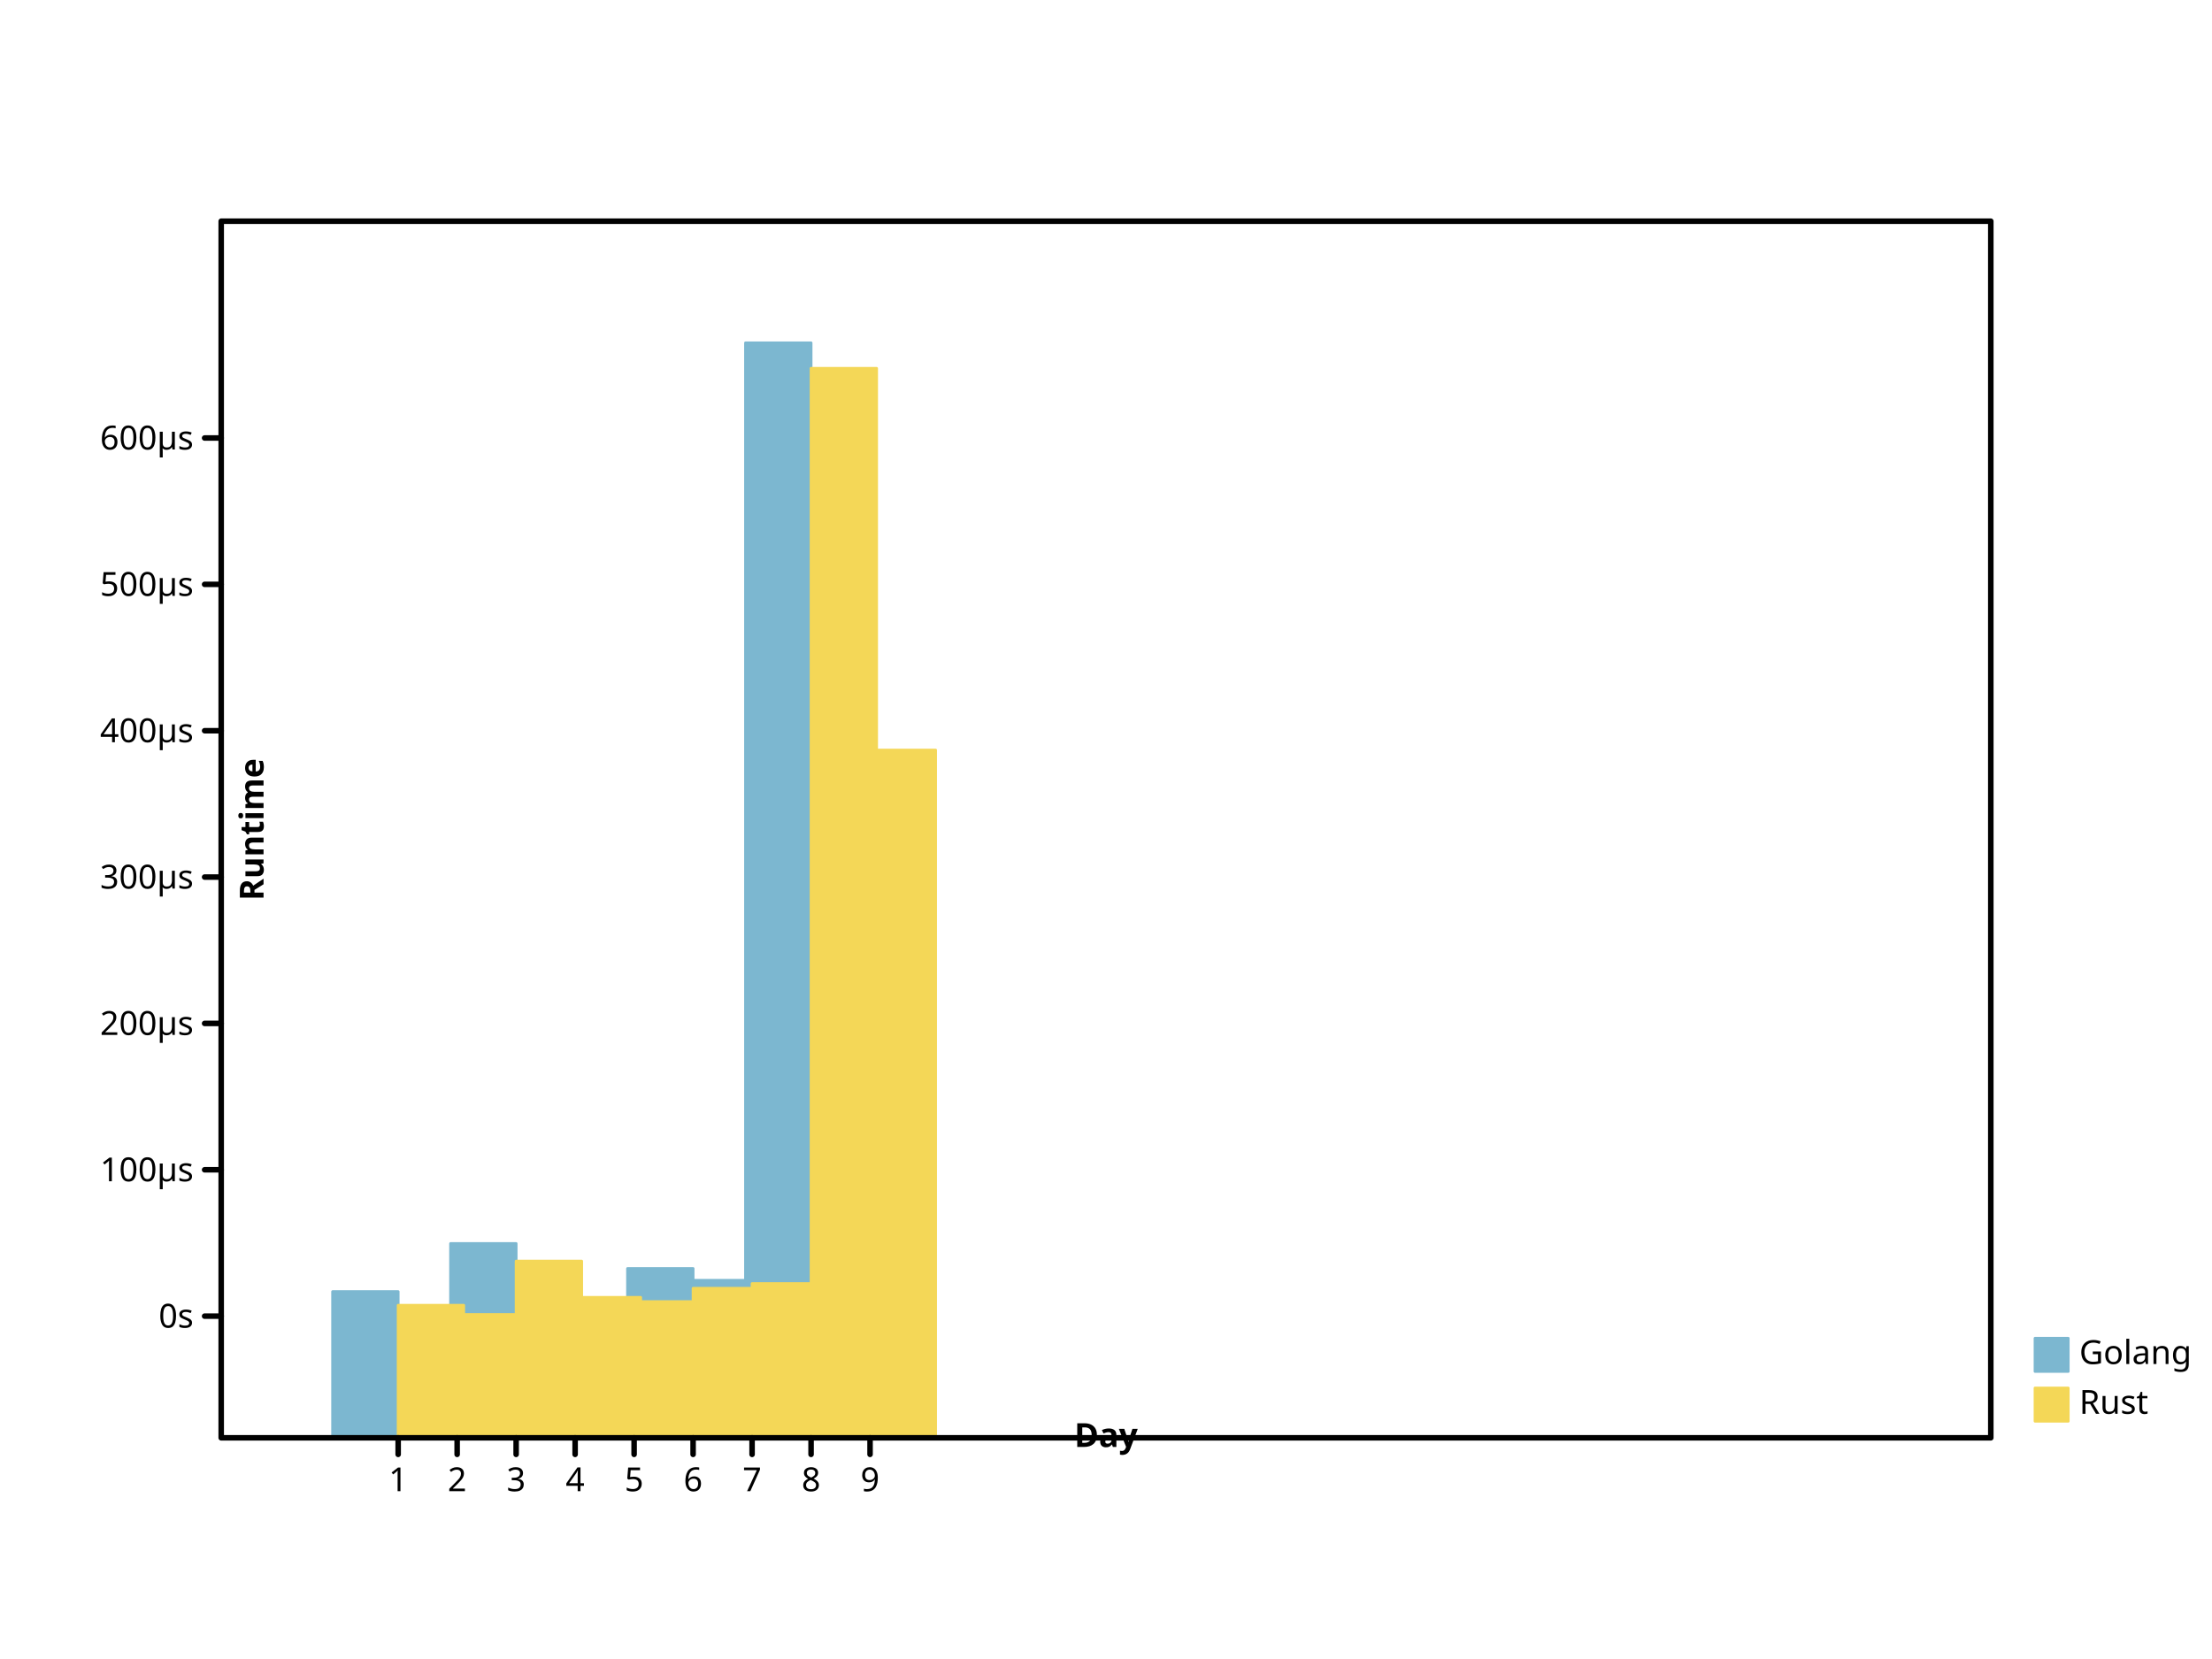
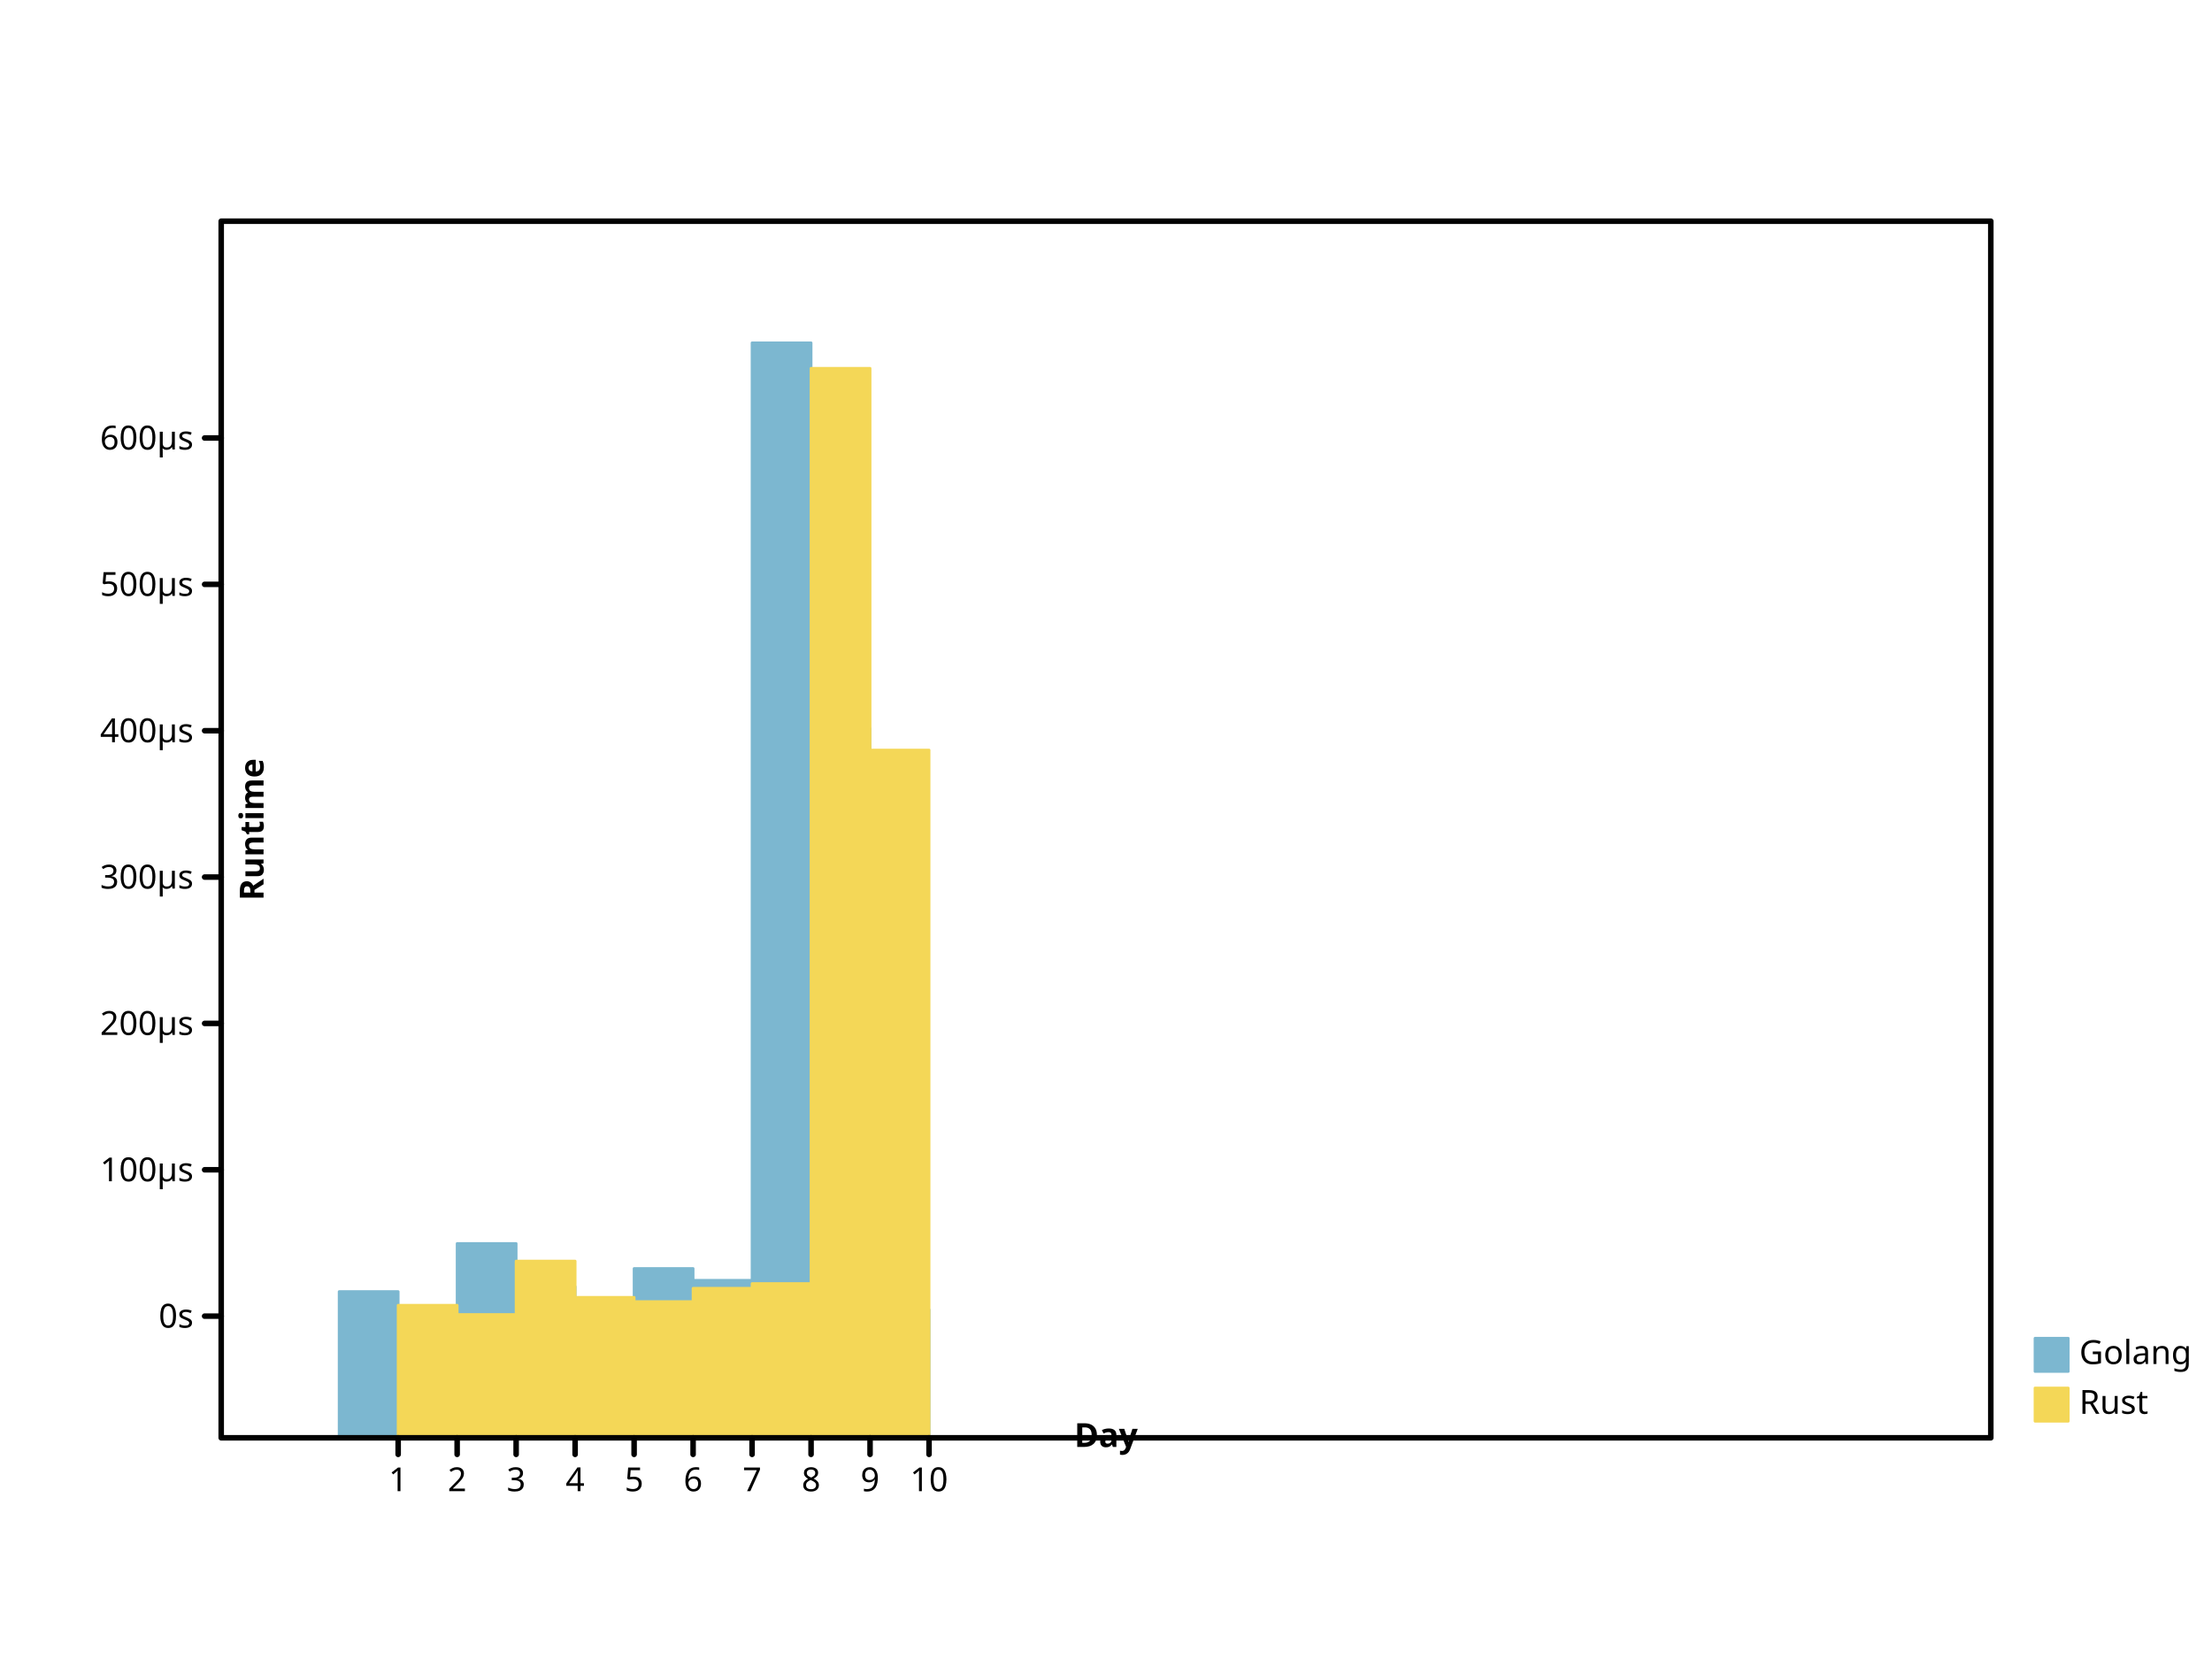
- <svg xmlns="http://www.w3.org/2000/svg" viewbox="0 0 800 600" preserveAspectRatio="xMidYMid meet" width="800" height="600">
+ <svg xmlns="http://www.w3.org/2000/svg" preserveAspectRatio="xMidYMid meet" width="800" height="600" viewbox="0 0 800 600">
  <defs>
-     <marker refY="5" markerUnits="userSpaceOnUse" markerWidth="2%" markerHeight="2%" id="circle" viewBox="0 0 10 10 " refX="5">
-       <circle cx="5" cy="5" r="3" fill="none" stroke="black" />
+     <marker id="circle" viewBox="0 0 10 10 " refX="5" refY="5" markerUnits="userSpaceOnUse" markerWidth="2%" markerHeight="2%">
+       <circle stroke="black" cx="5" cy="5" r="3" fill="none" />
    </marker>
-     <marker refY="5" markerUnits="userSpaceOnUse" markerWidth="2%" markerHeight="2%" id="filled-circle" viewBox="0 0 10 10 " refX="5">
-       <circle cx="5" cy="5" r="3" fill="black" stroke="none" />
+     <marker markerHeight="2%" id="filled-circle" viewBox="0 0 10 10 " refX="5" refY="5" markerUnits="userSpaceOnUse" markerWidth="2%">
+       <circle cy="5" r="3" fill="black" stroke="none" cx="5" />
    </marker>
    <marker id="square" viewBox="0 0 10 10 " refX="5" refY="5" markerUnits="userSpaceOnUse" markerWidth="2%" markerHeight="2%">
      <rect width="6" height="6" fill="none" stroke="black" x="2" y="2" />
    </marker>
-     <marker markerHeight="2%" id="filled-square" viewBox="0 0 10 10 " refX="5" refY="5" markerUnits="userSpaceOnUse" markerWidth="2%">
-       <rect y="2" width="6" height="6" fill="black" stroke="none" x="2" />
+     <marker markerWidth="2%" markerHeight="2%" id="filled-square" viewBox="0 0 10 10 " refX="5" refY="5" markerUnits="userSpaceOnUse">
+       <rect height="6" fill="black" stroke="none" x="2" y="2" width="6" />
    </marker>
  </defs>
-   <g stroke-linecap="round" stroke-linejoin="round" transform="translate(80 520 )scale(1 -1 )" fill="hsl(198, 47%, 65%)" stroke="hsl(198, 47%, 65%)" stroke-width="1px">
-     <rect x="4.029630e+01" y="0" width="2.370370e+01" height="5.286771e+01" vector-effect="non-scaling-stroke" />
-     <rect vector-effect="non-scaling-stroke" x="6.162963e+01" y="0" width="2.370370e+01" height="4.638089e+01" />
-     <rect vector-effect="non-scaling-stroke" x="8.296296e+01" y="0" width="2.370370e+01" height="7.026067e+01" />
-     <rect height="5.467111e+01" vector-effect="non-scaling-stroke" x="1.042963e+02" y="0" width="2.370370e+01" />
-     <rect height="5.061863e+01" vector-effect="non-scaling-stroke" x="1.256296e+02" y="0" width="2.370370e+01" />
-     <rect height="6.122304e+01" vector-effect="non-scaling-stroke" x="1.469630e+02" y="0" width="2.370370e+01" />
-     <rect height="5.695037e+01" vector-effect="non-scaling-stroke" x="1.682963e+02" y="0" width="2.370370e+01" />
-     <rect width="2.370370e+01" height="396" vector-effect="non-scaling-stroke" x="1.896296e+02" y="0" />
-     <rect x="2.109630e+02" y="0" width="2.370370e+01" height="2.523153e+02" vector-effect="non-scaling-stroke" />
+   <g fill="hsl(198, 47%, 65%)" stroke="hsl(198, 47%, 65%)" stroke-width="1px" stroke-linecap="round" stroke-linejoin="round" transform="translate(80 520 )scale(1 -1 )">
+     <rect width="2.133333e+01" height="5.286771e+01" vector-effect="non-scaling-stroke" x="4.266667e+01" y="0" />
+     <rect x="6.400000e+01" y="0" width="2.133333e+01" height="4.638089e+01" vector-effect="non-scaling-stroke" />
+     <rect width="2.133333e+01" height="7.026067e+01" vector-effect="non-scaling-stroke" x="8.533333e+01" y="0" />
+     <rect vector-effect="non-scaling-stroke" x="1.066667e+02" y="0" width="2.133333e+01" height="5.467111e+01" />
+     <rect width="2.133333e+01" height="5.061863e+01" vector-effect="non-scaling-stroke" x="1.280000e+02" y="0" />
+     <rect height="6.122304e+01" vector-effect="non-scaling-stroke" x="1.493333e+02" y="0" width="2.133333e+01" />
+     <rect width="2.133333e+01" height="5.695037e+01" vector-effect="non-scaling-stroke" x="1.706667e+02" y="0" />
+     <rect y="0" width="2.133333e+01" height="396" vector-effect="non-scaling-stroke" x="1.920000e+02" />
+     <rect vector-effect="non-scaling-stroke" x="2.133333e+02" y="0" width="2.133333e+01" height="2.564848e+02" />
+     <rect vector-effect="non-scaling-stroke" x="2.346667e+02" y="0" width="2.133333e+01" height="4.631631e+01" />
  </g>
-   <g fill="hsl(49, 88%, 65%)" stroke="hsl(49, 88%, 65%)" stroke-width="1px" stroke-linecap="round" stroke-linejoin="round" transform="translate(80 520 )scale(1 -1 )">
-     <rect x="6.400000e+01" y="0" width="2.370370e+01" height="4.793338e+01" vector-effect="non-scaling-stroke" />
-     <rect y="0" width="2.370370e+01" height="4.457696e+01" vector-effect="non-scaling-stroke" x="8.533333e+01" />
-     <rect vector-effect="non-scaling-stroke" x="1.066667e+02" y="0" width="2.370370e+01" height="6.390353e+01" />
-     <rect height="5.078907e+01" vector-effect="non-scaling-stroke" x="128" y="0" width="2.370370e+01" />
-     <rect width="2.370370e+01" height="4.925139e+01" vector-effect="non-scaling-stroke" x="1.493333e+02" y="0" />
-     <rect x="1.706667e+02" y="0" width="2.370370e+01" height="5.406504e+01" vector-effect="non-scaling-stroke" />
-     <rect height="5.577104e+01" vector-effect="non-scaling-stroke" x="192" y="0" width="2.370370e+01" />
-     <rect vector-effect="non-scaling-stroke" x="2.133333e+02" y="0" width="2.370370e+01" height="3.867835e+02" />
-     <rect height="2.487239e+02" vector-effect="non-scaling-stroke" x="2.346667e+02" y="0" width="2.370370e+01" />
+   <g transform="translate(80 520 )scale(1 -1 )" fill="hsl(49, 88%, 65%)" stroke="hsl(49, 88%, 65%)" stroke-width="1px" stroke-linecap="round" stroke-linejoin="round">
+     <rect height="4.793338e+01" vector-effect="non-scaling-stroke" x="64" y="0" width="2.133333e+01" />
+     <rect height="4.457696e+01" vector-effect="non-scaling-stroke" x="8.533333e+01" y="0" width="2.133333e+01" />
+     <rect y="0" width="2.133333e+01" height="6.390353e+01" vector-effect="non-scaling-stroke" x="1.066667e+02" />
+     <rect height="5.078907e+01" vector-effect="non-scaling-stroke" x="1.280000e+02" y="0" width="2.133333e+01" />
+     <rect x="1.493333e+02" y="0" width="2.133333e+01" height="4.925139e+01" vector-effect="non-scaling-stroke" />
+     <rect vector-effect="non-scaling-stroke" x="1.706667e+02" y="0" width="2.133333e+01" height="5.406504e+01" />
+     <rect vector-effect="non-scaling-stroke" x="192" y="0" width="2.133333e+01" height="5.577104e+01" />
+     <rect width="2.133333e+01" height="3.867835e+02" vector-effect="non-scaling-stroke" x="2.133333e+02" y="0" />
+     <rect vector-effect="non-scaling-stroke" x="2.346667e+02" y="0" width="2.133333e+01" height="2.487239e+02" />
  </g>
-   <g stroke-linejoin="round" stroke-width="1px" fill="hsl(198, 47%, 65%)" font-weight="normal" dominant-baseline="hanging" stroke="hsl(198, 47%, 65%)" text-anchor="start" font-family="sans-serif" stroke-linecap="round" font-size="12px" font-style="normal">
-     <rect y="484" width="12" height="12" vector-effect="non-scaling-stroke" x="736" />
+   <g stroke-linecap="round" font-style="normal" text-anchor="start" fill="hsl(198, 47%, 65%)" stroke="hsl(198, 47%, 65%)" stroke-width="1px" stroke-linejoin="round" font-size="12px" font-weight="normal" dominant-baseline="hanging" font-family="sans-serif">
+     <rect height="12" vector-effect="non-scaling-stroke" x="736" y="484" width="12" />
    <g fill="black" stroke="black">
-       <text stroke="none" vector-effect="non-scaling-stroke" x="752" y="484" dominant-baseline="hanging">Golang</text>
+       <text x="752" y="484" dominant-baseline="hanging" stroke="none" vector-effect="non-scaling-stroke">Golang</text>
    </g>
-     <g dominant-baseline="hanging" stroke-linecap="round" font-style="normal" font-family="sans-serif" text-anchor="start" stroke-linejoin="round" font-weight="normal" fill="hsl(49, 88%, 65%)" stroke="hsl(49, 88%, 65%)" stroke-width="1px" font-size="12px">
+     <g font-family="sans-serif" stroke-linecap="round" font-size="12px" font-style="normal" font-weight="normal" dominant-baseline="hanging" stroke="hsl(49, 88%, 65%)" text-anchor="start" fill="hsl(49, 88%, 65%)" stroke-width="1px" stroke-linejoin="round">
      <rect height="12" vector-effect="non-scaling-stroke" x="736" y="502" width="12" />
      <g fill="black" stroke="black">
        <text dominant-baseline="hanging" stroke="none" vector-effect="non-scaling-stroke" x="752" y="502">Rust</text>
-         <g stroke-linejoin="round" font-size="12px" dominant-baseline="hanging" stroke-linecap="round" font-style="normal" text-anchor="start" fill="none" stroke-width="2px" font-weight="normal" font-family="sans-serif">
-           <rect x="80" y="80" width="640" height="440" vector-effect="non-scaling-stroke" />
+         <g dominant-baseline="hanging" font-style="normal" font-weight="normal" stroke-linejoin="round" text-anchor="start" stroke-width="2px" stroke-linecap="round" fill="none" font-size="12px" font-family="sans-serif">
+           <rect height="440" vector-effect="non-scaling-stroke" x="80" y="80" width="640" />
        </g>
-         <g stroke-width="2px" stroke-linejoin="round" font-family="sans-serif" transform="translate(80 520 )scale(1 -1 )" dominant-baseline="hanging" stroke="black" stroke-linecap="round" font-size="12px" font-style="normal" font-weight="normal" text-anchor="start" fill="none">
-           <path vector-effect="non-scaling-stroke" d="M64,0 L64,-6 M8.533333e+01,0 L8.533333e+01,-6 M1.066667e+02,0 L1.066667e+02,-6 M128,0 L128,-6 M1.493333e+02,0 L1.493333e+02,-6 M1.706667e+02,0 L1.706667e+02,-6 M192,0 L192,-6 M2.133333e+02,0 L2.133333e+02,-6 M2.346667e+02,0 L2.346667e+02,-6 " />
+         <g fill="none" stroke-linejoin="round" text-anchor="start" dominant-baseline="hanging" font-size="12px" transform="translate(80 520 )scale(1 -1 )" stroke-width="2px" font-family="sans-serif" stroke-linecap="round" font-style="normal" font-weight="normal" stroke="black">
+           <path vector-effect="non-scaling-stroke" d="M64,0 L64,-6 M8.533333e+01,0 L8.533333e+01,-6 M1.066667e+02,0 L1.066667e+02,-6 M128,0 L128,-6 M1.493333e+02,0 L1.493333e+02,-6 M1.706667e+02,0 L1.706667e+02,-6 M192,0 L192,-6 M2.133333e+02,0 L2.133333e+02,-6 M2.346667e+02,0 L2.346667e+02,-6 M256,0 L256,-6 " />
        </g>
-         <g stroke="black" font-size="12px" font-weight="normal" stroke-linejoin="round" dominant-baseline="hanging" fill="black" font-style="normal" font-family="sans-serif" text-anchor="middle" transform="translate(80 520 )scale(1 1 )" stroke-width="2px" stroke-linecap="round">
-           <text x="64" y="10" dominant-baseline="hanging" stroke="none" vector-effect="non-scaling-stroke">1</text>
-           <text x="8.533333e+01" y="10" dominant-baseline="hanging" stroke="none" vector-effect="non-scaling-stroke">2</text>
-           <text y="10" dominant-baseline="hanging" stroke="none" vector-effect="non-scaling-stroke" x="1.066667e+02">3</text>
+         <g font-size="12px" font-style="normal" transform="translate(80 520 )scale(1 1 )" stroke="black" stroke-width="2px" stroke-linejoin="round" font-family="sans-serif" stroke-linecap="round" font-weight="normal" dominant-baseline="hanging" fill="black" text-anchor="middle">
+           <text dominant-baseline="hanging" stroke="none" vector-effect="non-scaling-stroke" x="64" y="10">1</text>
+           <text y="10" dominant-baseline="hanging" stroke="none" vector-effect="non-scaling-stroke" x="8.533333e+01">2</text>
+           <text stroke="none" vector-effect="non-scaling-stroke" x="1.066667e+02" y="10" dominant-baseline="hanging">3</text>
          <text stroke="none" vector-effect="non-scaling-stroke" x="128" y="10" dominant-baseline="hanging">4</text>
-           <text dominant-baseline="hanging" stroke="none" vector-effect="non-scaling-stroke" x="1.493333e+02" y="10">5</text>
+           <text vector-effect="non-scaling-stroke" x="1.493333e+02" y="10" dominant-baseline="hanging" stroke="none">5</text>
          <text x="1.706667e+02" y="10" dominant-baseline="hanging" stroke="none" vector-effect="non-scaling-stroke">6</text>
          <text stroke="none" vector-effect="non-scaling-stroke" x="192" y="10" dominant-baseline="hanging">7</text>
          <text stroke="none" vector-effect="non-scaling-stroke" x="2.133333e+02" y="10" dominant-baseline="hanging">8</text>
-           <text y="10" dominant-baseline="hanging" stroke="none" vector-effect="non-scaling-stroke" x="2.346667e+02">9</text>
+           <text vector-effect="non-scaling-stroke" x="2.346667e+02" y="10" dominant-baseline="hanging" stroke="none">9</text>
+           <text dominant-baseline="hanging" stroke="none" vector-effect="non-scaling-stroke" x="256" y="10">10</text>
        </g>
-         <g stroke="black" stroke-width="2px" stroke-linejoin="round" font-style="normal" dominant-baseline="baseline" fill="black" font-size="12px" font-weight="bold" transform="translate(80 520 )scale(1 1 )rotate(0 0 0 )" font-family="sans-serif" text-anchor="middle" stroke-linecap="round">
-           <text dominant-baseline="baseline" stroke="none" vector-effect="non-scaling-stroke" x="320" y="-6">Day</text>
+         <g stroke="black" stroke-width="2px" font-size="12px" font-style="normal" font-family="sans-serif" text-anchor="middle" dominant-baseline="baseline" fill="black" stroke-linecap="round" font-weight="bold" transform="translate(80 520 )scale(1 1 )rotate(0 0 0 )" stroke-linejoin="round">
+           <text x="320" y="-6" dominant-baseline="baseline" stroke="none" vector-effect="non-scaling-stroke">Day</text>
        </g>
-         <g font-size="12px" font-style="normal" font-weight="bold" fill="black" stroke-width="2px" transform="translate(80 520 )scale(1 -1 )" font-family="sans-serif" text-anchor="middle" stroke-linecap="round" dominant-baseline="baseline" stroke="black" stroke-linejoin="round">
-           <path d="M0,44 L-6,44 M0,9.693209e+01 L-6,9.693209e+01 M0,1.498642e+02 L-6,1.498642e+02 M0,2.027963e+02 L-6,2.027963e+02 M0,2.557284e+02 L-6,2.557284e+02 M0,3.086605e+02 L-6,3.086605e+02 M0,3.615926e+02 L-6,3.615926e+02 " vector-effect="non-scaling-stroke" />
+         <g text-anchor="middle" dominant-baseline="baseline" fill="black" stroke="black" font-weight="bold" font-size="12px" font-family="sans-serif" transform="translate(80 520 )scale(1 -1 )" stroke-width="2px" stroke-linecap="round" font-style="normal" stroke-linejoin="round">
+           <path vector-effect="non-scaling-stroke" d="M0,44 L-6,44 M0,9.693209e+01 L-6,9.693209e+01 M0,1.498642e+02 L-6,1.498642e+02 M0,2.027963e+02 L-6,2.027963e+02 M0,2.557284e+02 L-6,2.557284e+02 M0,3.086605e+02 L-6,3.086605e+02 M0,3.615926e+02 L-6,3.615926e+02 " />
        </g>
-         <g transform="translate(80 520 )scale(1 1 )" stroke="black" font-size="12px" font-weight="normal" stroke-linejoin="round" text-anchor="end" fill="black" stroke-width="2px" stroke-linecap="round" font-style="normal" dominant-baseline="middle" font-family="sans-serif">
-           <text x="-10" y="-44" dominant-baseline="middle" stroke="none" vector-effect="non-scaling-stroke">0s</text>
-           <text dominant-baseline="middle" stroke="none" vector-effect="non-scaling-stroke" x="-10" y="-9.693209e+01">100µs</text>
-           <text vector-effect="non-scaling-stroke" x="-10" y="-1.498642e+02" dominant-baseline="middle" stroke="none">200µs</text>
-           <text stroke="none" vector-effect="non-scaling-stroke" x="-10" y="-2.027963e+02" dominant-baseline="middle">300µs</text>
-           <text x="-10" y="-2.557284e+02" dominant-baseline="middle" stroke="none" vector-effect="non-scaling-stroke">400µs</text>
+         <g stroke-linejoin="round" stroke-linecap="round" font-style="normal" text-anchor="end" dominant-baseline="middle" transform="translate(80 520 )scale(1 1 )" fill="black" stroke="black" font-weight="normal" font-family="sans-serif" stroke-width="2px" font-size="12px">
+           <text stroke="none" vector-effect="non-scaling-stroke" x="-10" y="-44" dominant-baseline="middle">0s</text>
+           <text vector-effect="non-scaling-stroke" x="-10" y="-9.693209e+01" dominant-baseline="middle" stroke="none">100µs</text>
+           <text stroke="none" vector-effect="non-scaling-stroke" x="-10" y="-1.498642e+02" dominant-baseline="middle">200µs</text>
+           <text dominant-baseline="middle" stroke="none" vector-effect="non-scaling-stroke" x="-10" y="-2.027963e+02">300µs</text>
+           <text dominant-baseline="middle" stroke="none" vector-effect="non-scaling-stroke" x="-10" y="-2.557284e+02">400µs</text>
          <text x="-10" y="-3.086605e+02" dominant-baseline="middle" stroke="none" vector-effect="non-scaling-stroke">500µs</text>
-           <text dominant-baseline="middle" stroke="none" vector-effect="non-scaling-stroke" x="-10" y="-3.615926e+02">600µs</text>
+           <text vector-effect="non-scaling-stroke" x="-10" y="-3.615926e+02" dominant-baseline="middle" stroke="none">600µs</text>
        </g>
-         <g dominant-baseline="hanging" fill="black" stroke-linecap="round" font-size="12px" font-style="normal" text-anchor="middle" font-family="sans-serif" transform="translate(80 520 )scale(1 1 )rotate(-90 0 0 )" font-weight="bold" stroke="black" stroke-width="2px" stroke-linejoin="round">
-           <text stroke="none" vector-effect="non-scaling-stroke" x="220" y="6" dominant-baseline="hanging">Runtime</text>
+         <g stroke-linecap="round" font-weight="bold" stroke="black" stroke-width="2px" stroke-linejoin="round" dominant-baseline="hanging" transform="translate(80 520 )scale(1 1 )rotate(-90 0 0 )" font-size="12px" font-style="normal" fill="black" font-family="sans-serif" text-anchor="middle">
+           <text dominant-baseline="hanging" stroke="none" vector-effect="non-scaling-stroke" x="220" y="6">Runtime</text>
        </g>
      </g>
    </g>
  </g>
</svg>
